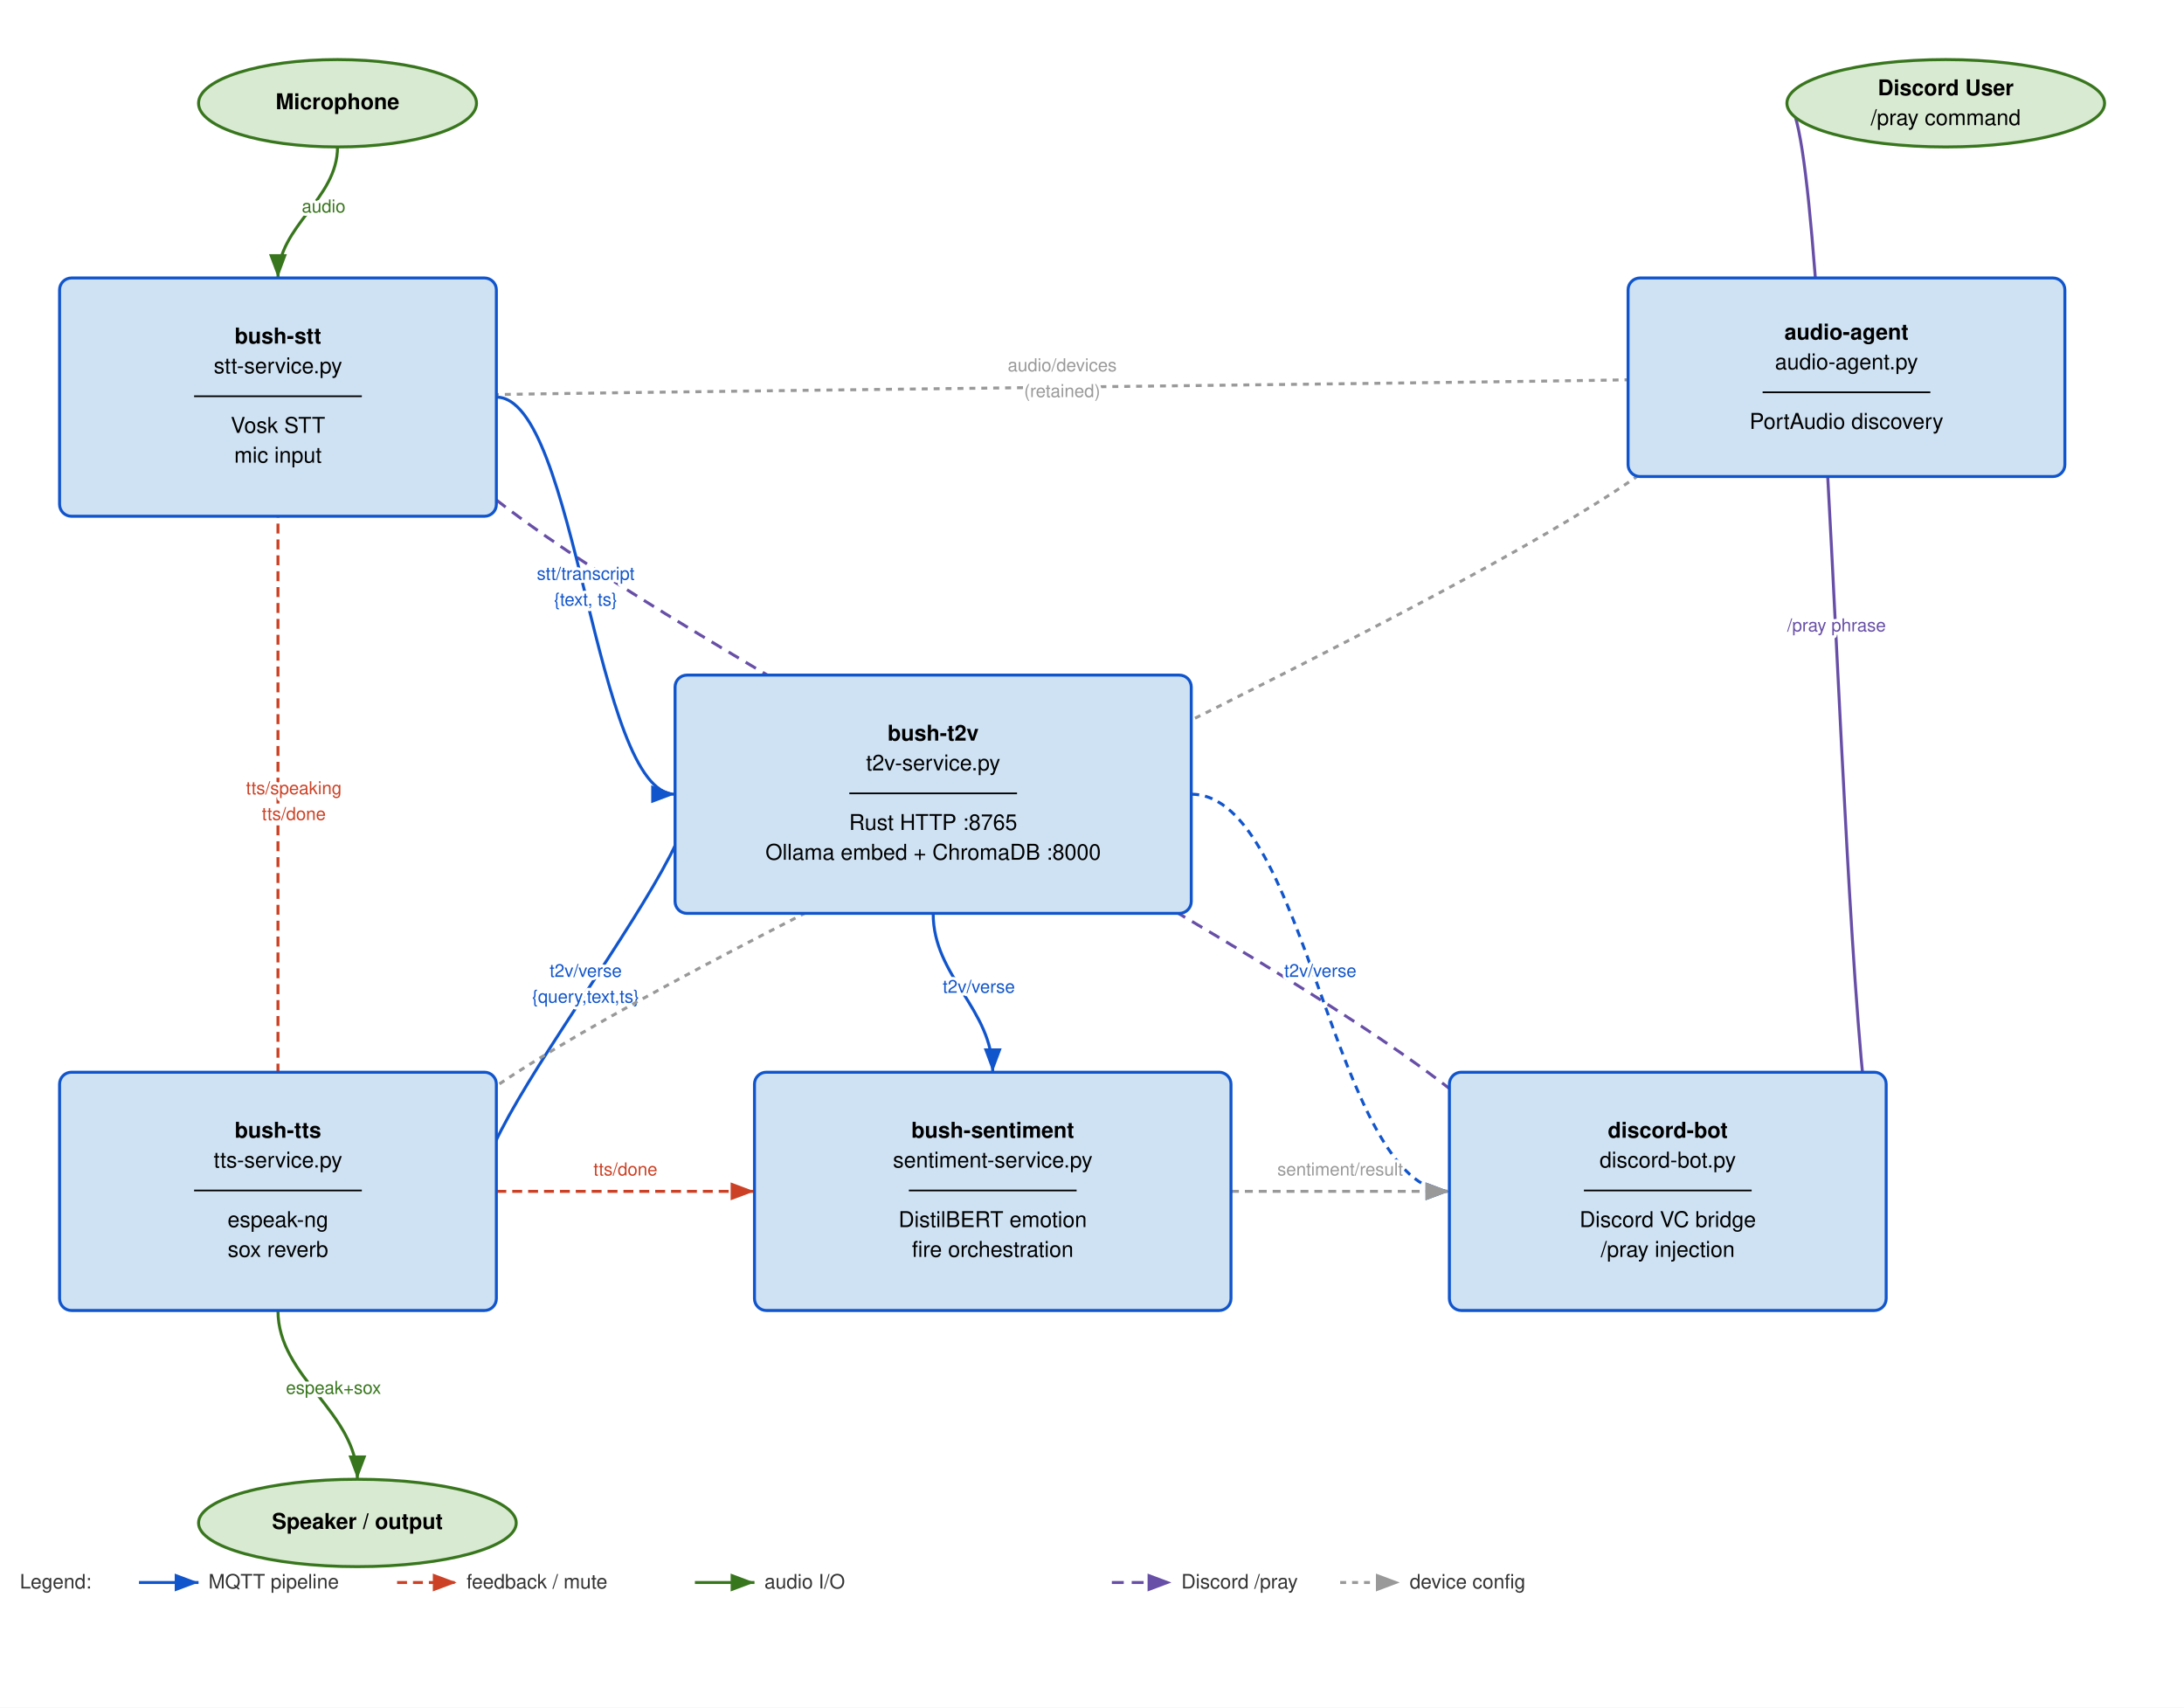
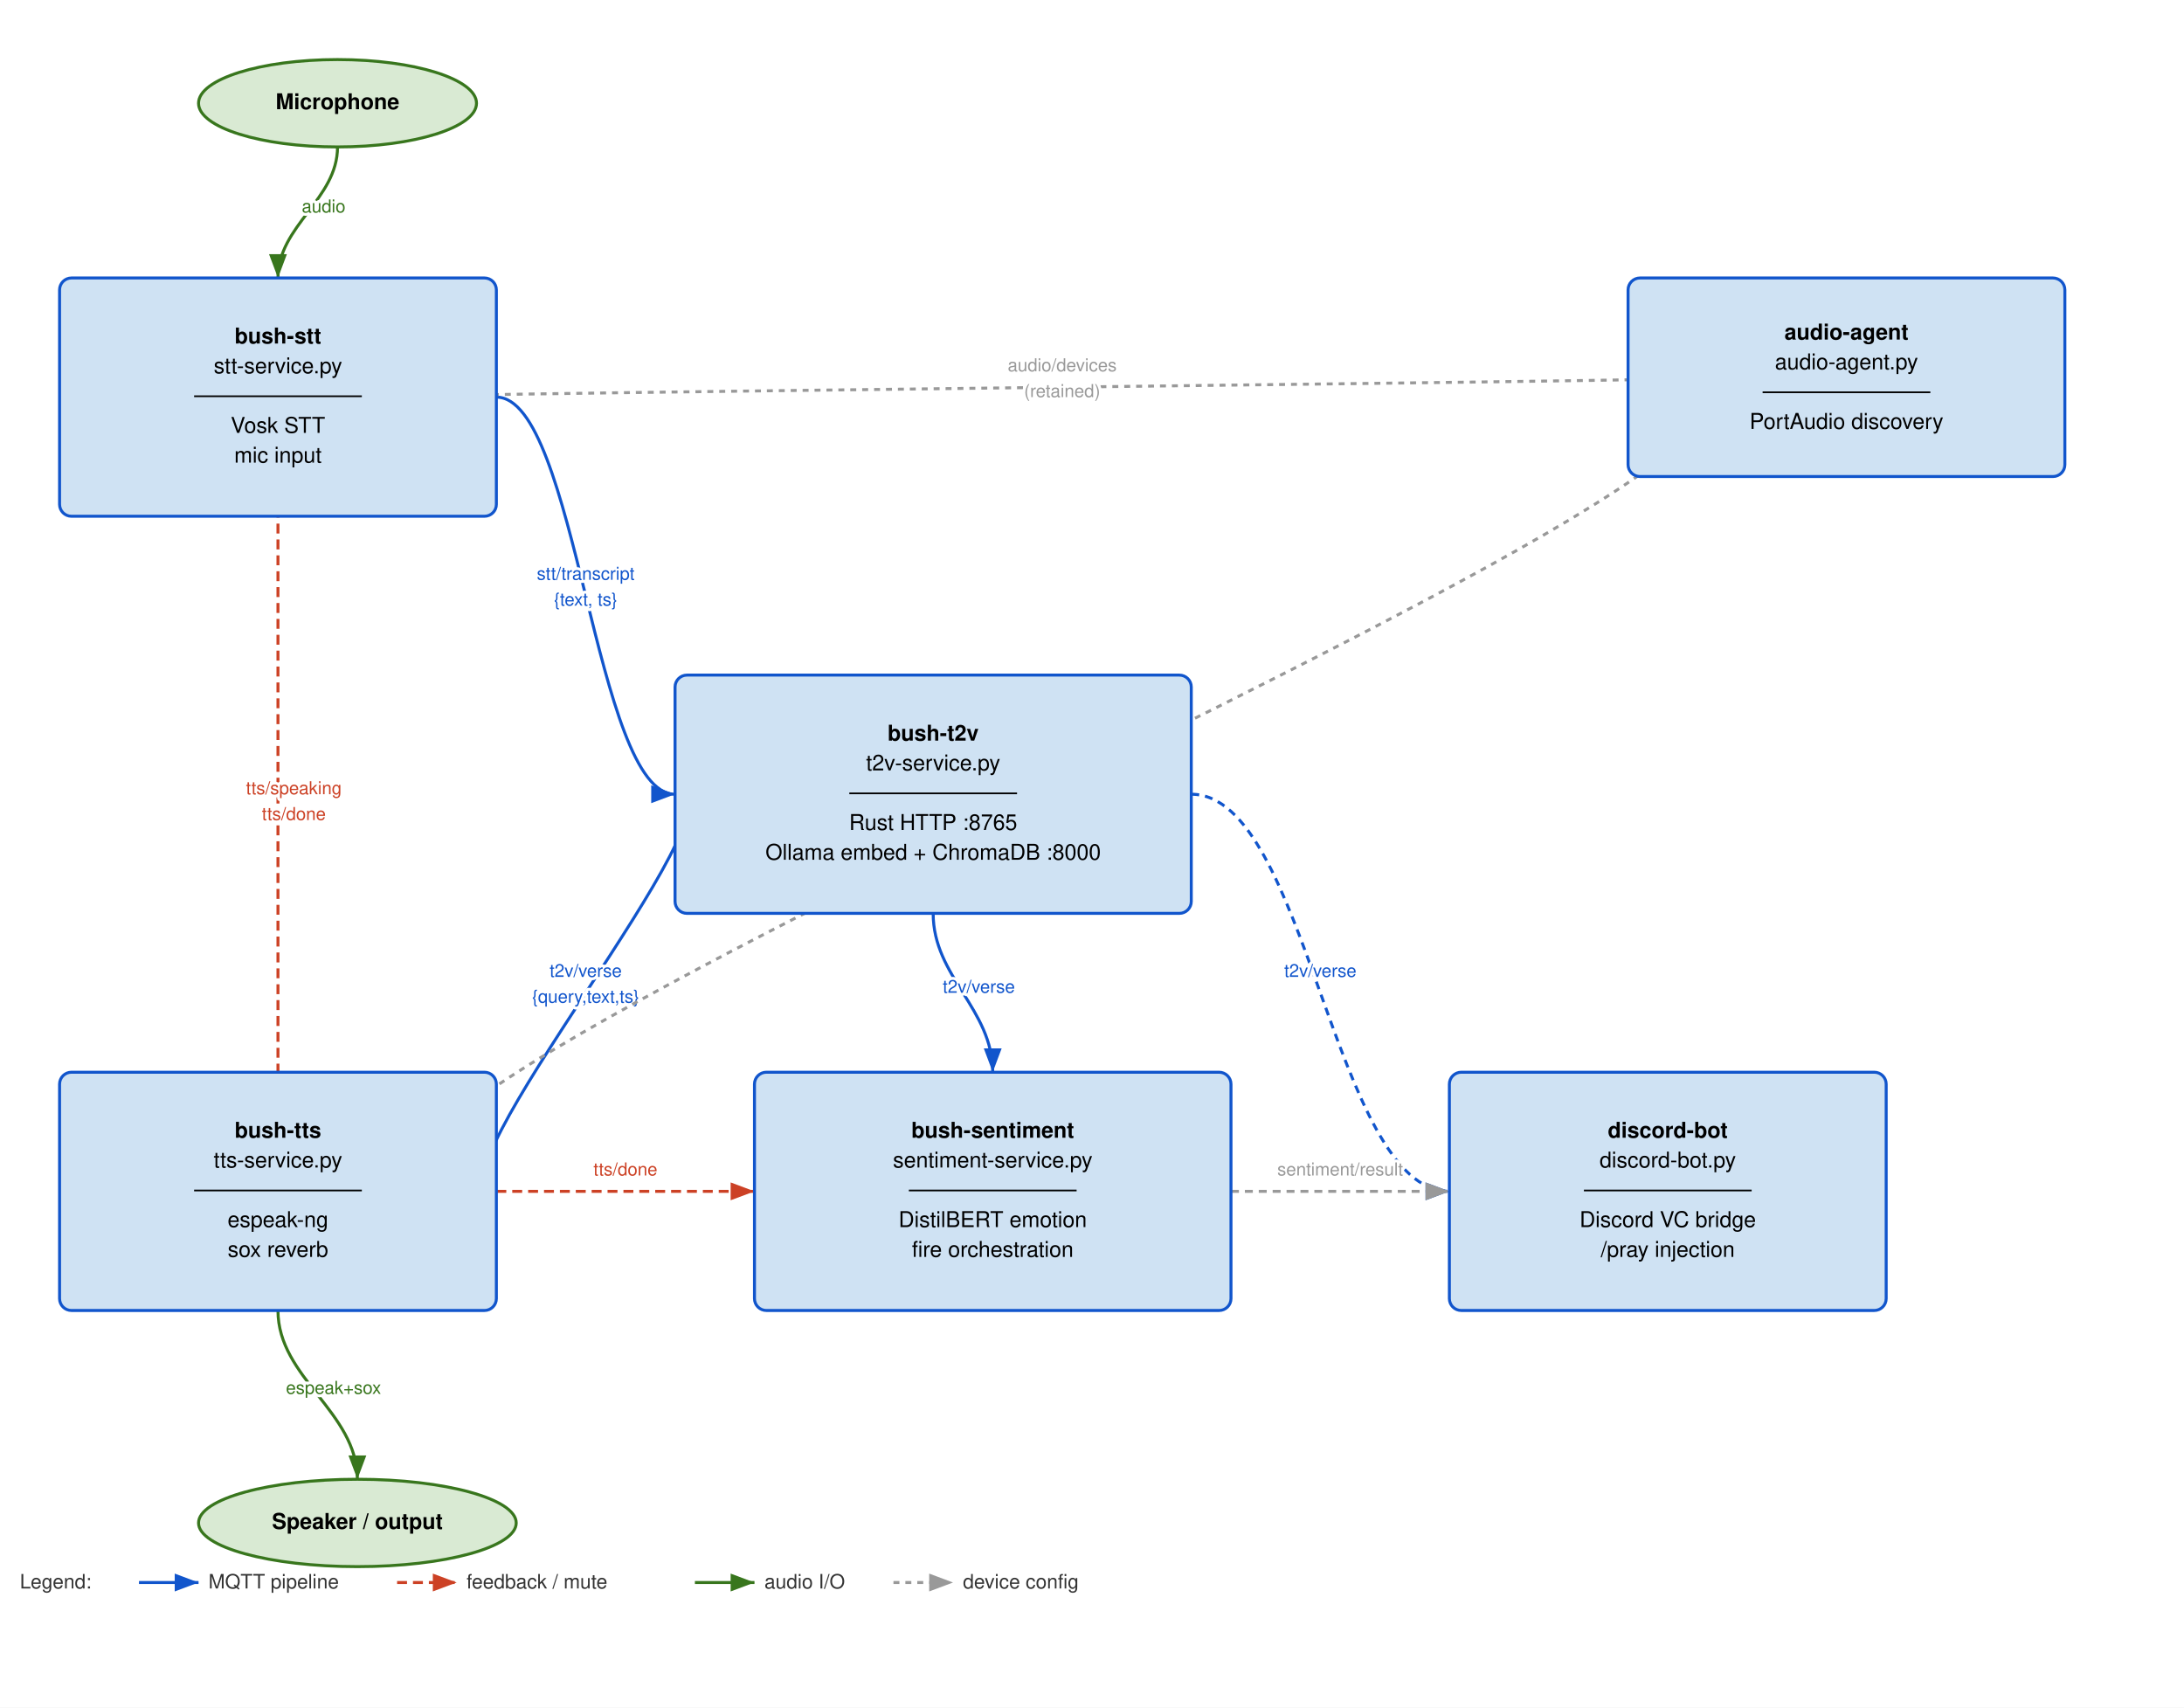
<svg xmlns="http://www.w3.org/2000/svg" width="1100" height="860" viewBox="0 0 1100 860">
  <defs>
    <marker id="arrow-1155cc" markerWidth="8" markerHeight="6" refX="8" refY="3" orient="auto">
      <polygon points="0 0, 8 3, 0 6" fill="#1155cc" />
-     </marker>
-     <marker id="arrow-674ea7" markerWidth="8" markerHeight="6" refX="8" refY="3" orient="auto">
-       <polygon points="0 0, 8 3, 0 6" fill="#674ea7" />
    </marker>
    <marker id="arrow-999999" markerWidth="8" markerHeight="6" refX="8" refY="3" orient="auto">
      <polygon points="0 0, 8 3, 0 6" fill="#999999" />
    </marker>
    <marker id="arrow-cc4125" markerWidth="8" markerHeight="6" refX="8" refY="3" orient="auto">
      <polygon points="0 0, 8 3, 0 6" fill="#cc4125" />
    </marker>
    <marker id="arrow-38761d" markerWidth="8" markerHeight="6" refX="8" refY="3" orient="auto">
      <polygon points="0 0, 8 3, 0 6" fill="#38761d" />
    </marker>
  </defs>
  <rect width="1100" height="860" fill="white" />
  <text x="10" y="800" font-family="Helvetica,Arial,sans-serif" font-size="10" fill="#333">Legend:</text>
  <line x1="70" y1="797" x2="100" y2="797" stroke="#1155cc" stroke-width="1.5" marker-end="url(#arrow-1155cc)" />
  <text x="105" y="800" font-family="Helvetica,Arial,sans-serif" font-size="10" fill="#333">MQTT pipeline</text>
  <line x1="200" y1="797" x2="230" y2="797" stroke="#cc4125" stroke-width="1.5" stroke-dasharray="5,3" marker-end="url(#arrow-cc4125)" />
  <text x="235" y="800" font-family="Helvetica,Arial,sans-serif" font-size="10" fill="#333">feedback / mute</text>
  <line x1="350" y1="797" x2="380" y2="797" stroke="#38761d" stroke-width="1.5" marker-end="url(#arrow-38761d)" />
  <text x="385" y="800" font-family="Helvetica,Arial,sans-serif" font-size="10" fill="#333">audio I/O</text>
-   <line x1="560" y1="797" x2="590" y2="797" stroke="#674ea7" stroke-width="1.5" stroke-dasharray="6,4" marker-end="url(#arrow-674ea7)" />
-   <text x="595" y="800" font-family="Helvetica,Arial,sans-serif" font-size="10" fill="#333">Discord /pray</text>
-   <line x1="675" y1="797" x2="705" y2="797" stroke="#999999" stroke-width="1.5" stroke-dasharray="3,3" marker-end="url(#arrow-999999)" />
-   <text x="710" y="800" font-family="Helvetica,Arial,sans-serif" font-size="10" fill="#333">device config</text>
+   <line x1="450" y1="797" x2="480" y2="797" stroke="#999999" stroke-width="1.5" stroke-dasharray="3,3" marker-end="url(#arrow-999999)" />
+   <text x="485" y="800" font-family="Helvetica,Arial,sans-serif" font-size="10" fill="#333">device config</text>
  <path d="M 170 74 C 170 100.4 140 113.6 140 140" fill="none" stroke="#38761d" stroke-width="1.5" marker-end="url(#arrow-38761d)" />
  <text x="163" y="107" text-anchor="middle" font-family="Helvetica,Arial,sans-serif" font-size="9" fill="#38761d" paint-order="stroke" stroke="white" stroke-width="3" stroke-linejoin="round">audio</text>
  <path d="M 140 660 C 140 694.0 180 711.0 180 745" fill="none" stroke="#38761d" stroke-width="1.5" marker-end="url(#arrow-38761d)" />
  <text x="168" y="702" text-anchor="middle" font-family="Helvetica,Arial,sans-serif" font-size="9" fill="#38761d" paint-order="stroke" stroke="white" stroke-width="3" stroke-linejoin="round">espeak+sox</text>
-   <path d="M 900 52 C 922.5 52 927.5 600 950 600" fill="none" stroke="#674ea7" stroke-width="1.5" marker-end="url(#arrow-674ea7)" />
-   <text x="925" y="318" text-anchor="middle" font-family="Helvetica,Arial,sans-serif" font-size="9" fill="#674ea7" paint-order="stroke" stroke="white" stroke-width="3" stroke-linejoin="round">/pray phrase</text>
-   <path d="M 730 600 C 946.0 600 34.0 200 250 200" fill="none" stroke="#674ea7" stroke-width="1.5" stroke-dasharray="6,4" marker-end="url(#arrow-674ea7)" />
-   <text x="490" y="392" text-anchor="middle" font-family="Helvetica,Arial,sans-serif" font-size="9" fill="#674ea7" paint-order="stroke" stroke="white" stroke-width="3" stroke-linejoin="round">ALSA loopback</text>
  <path d="M 250 200 C 290.5 200 299.5 400 340 400" fill="none" stroke="#1155cc" stroke-width="1.5" marker-end="url(#arrow-1155cc)" />
  <text x="295" y="292" text-anchor="middle" font-family="Helvetica,Arial,sans-serif" font-size="9" fill="#1155cc" paint-order="stroke" stroke="white" stroke-width="3" stroke-linejoin="round">stt/transcript</text>
  <text x="295" y="305" text-anchor="middle" font-family="Helvetica,Arial,sans-serif" font-size="9" fill="#1155cc" paint-order="stroke" stroke="white" stroke-width="3" stroke-linejoin="round">{text, ts}</text>
  <path d="M 340 400 C 380.5 400 209.5 600 250 600" fill="none" stroke="#1155cc" stroke-width="1.5" marker-end="url(#arrow-1155cc)" />
  <text x="295" y="492" text-anchor="middle" font-family="Helvetica,Arial,sans-serif" font-size="9" fill="#1155cc" paint-order="stroke" stroke="white" stroke-width="3" stroke-linejoin="round">t2v/verse</text>
  <text x="295" y="505" text-anchor="middle" font-family="Helvetica,Arial,sans-serif" font-size="9" fill="#1155cc" paint-order="stroke" stroke="white" stroke-width="3" stroke-linejoin="round">{query,text,ts}</text>
  <path d="M 470 460 C 470 492.0 500 508.0 500 540" fill="none" stroke="#1155cc" stroke-width="1.5" marker-end="url(#arrow-1155cc)" />
  <text x="493" y="500" text-anchor="middle" font-family="Helvetica,Arial,sans-serif" font-size="9" fill="#1155cc" paint-order="stroke" stroke="white" stroke-width="3" stroke-linejoin="round">t2v/verse</text>
  <path d="M 600 400 C 658.5 400 671.5 600 730 600" fill="none" stroke="#1155cc" stroke-width="1.5" stroke-dasharray="4,3" marker-end="url(#arrow-1155cc)" />
  <text x="665" y="492" text-anchor="middle" font-family="Helvetica,Arial,sans-serif" font-size="9" fill="#1155cc" paint-order="stroke" stroke="white" stroke-width="3" stroke-linejoin="round">t2v/verse</text>
  <path d="M 140 540 C 140 652.0 140 148.0 140 260" fill="none" stroke="#cc4125" stroke-width="1.5" stroke-dasharray="5,3" marker-end="url(#arrow-cc4125)" />
  <text x="148" y="400" text-anchor="middle" font-family="Helvetica,Arial,sans-serif" font-size="9" fill="#cc4125" paint-order="stroke" stroke="white" stroke-width="3" stroke-linejoin="round">tts/speaking</text>
  <text x="148" y="413" text-anchor="middle" font-family="Helvetica,Arial,sans-serif" font-size="9" fill="#cc4125" paint-order="stroke" stroke="white" stroke-width="3" stroke-linejoin="round">tts/done</text>
  <path d="M 250 600 C 308.5 600 321.5 600 380 600" fill="none" stroke="#cc4125" stroke-width="1.5" stroke-dasharray="5,3" marker-end="url(#arrow-cc4125)" />
  <text x="315" y="592" text-anchor="middle" font-family="Helvetica,Arial,sans-serif" font-size="9" fill="#cc4125" paint-order="stroke" stroke="white" stroke-width="3" stroke-linejoin="round">tts/done</text>
  <path d="M 620 600 C 669.5 600 680.5 600 730 600" fill="none" stroke="#999999" stroke-width="1.5" stroke-dasharray="4,3" marker-end="url(#arrow-999999)" />
  <text x="675" y="592" text-anchor="middle" font-family="Helvetica,Arial,sans-serif" font-size="9" fill="#999999" paint-order="stroke" stroke="white" stroke-width="3" stroke-linejoin="round">sentiment/result</text>
  <path d="M 820 190 C 1076.5 190 -6.5 200 250 200" fill="none" stroke="#999999" stroke-width="1.5" stroke-dasharray="3,3" marker-end="url(#arrow-999999)" />
  <text x="535" y="187" text-anchor="middle" font-family="Helvetica,Arial,sans-serif" font-size="9" fill="#999999" paint-order="stroke" stroke="white" stroke-width="3" stroke-linejoin="round">audio/devices</text>
  <text x="535" y="200" text-anchor="middle" font-family="Helvetica,Arial,sans-serif" font-size="9" fill="#999999" paint-order="stroke" stroke="white" stroke-width="3" stroke-linejoin="round">(retained)</text>
  <path d="M 820 190 C 1076.5 190 -6.5 600 250 600" fill="none" stroke="#999999" stroke-width="1.5" stroke-dasharray="3,3" marker-end="url(#arrow-999999)" />
  <text x="535" y="387" text-anchor="middle" font-family="Helvetica,Arial,sans-serif" font-size="9" fill="#999999" paint-order="stroke" stroke="white" stroke-width="3" stroke-linejoin="round">audio/devices</text>
  <text x="535" y="400" text-anchor="middle" font-family="Helvetica,Arial,sans-serif" font-size="9" fill="#999999" paint-order="stroke" stroke="white" stroke-width="3" stroke-linejoin="round">(retained)</text>
  <ellipse cx="170" cy="52" rx="70" ry="22" fill="#d9ead3" stroke="#38761d" stroke-width="1.5" />
  <text x="170" y="55" text-anchor="middle" font-family="Helvetica,Arial,sans-serif" font-size="11" font-weight="bold">Microphone</text>
-   <ellipse cx="980" cy="52" rx="80" ry="22" fill="#d9ead3" stroke="#38761d" stroke-width="1.5" />
-   <text x="980" y="48" text-anchor="middle" font-family="Helvetica,Arial,sans-serif" font-size="11" font-weight="bold">Discord User</text>
-   <text x="980" y="63" text-anchor="middle" font-family="Helvetica,Arial,sans-serif" font-size="11">/pray command</text>
  <rect x="30" y="140" width="220" height="120" rx="6" ry="6" fill="#cfe2f3" stroke="#1155cc" stroke-width="1.5" />
  <text x="140" y="173" text-anchor="middle" font-family="Helvetica,Arial,sans-serif" font-size="11" font-weight="bold">bush-stt</text>
  <text x="140" y="188" text-anchor="middle" font-family="Helvetica,Arial,sans-serif" font-size="11">stt-service.py</text>
  <text x="140" y="203" text-anchor="middle" font-family="monospace" font-size="10">──────────────</text>
  <text x="140" y="218" text-anchor="middle" font-family="Helvetica,Arial,sans-serif" font-size="11">Vosk STT</text>
  <text x="140" y="233" text-anchor="middle" font-family="Helvetica,Arial,sans-serif" font-size="11">mic input</text>
  <rect x="820" y="140" width="220" height="100" rx="6" ry="6" fill="#cfe2f3" stroke="#1155cc" stroke-width="1.5" />
  <text x="930" y="171" text-anchor="middle" font-family="Helvetica,Arial,sans-serif" font-size="11" font-weight="bold">audio-agent</text>
  <text x="930" y="186" text-anchor="middle" font-family="Helvetica,Arial,sans-serif" font-size="11">audio-agent.py</text>
  <text x="930" y="201" text-anchor="middle" font-family="monospace" font-size="10">──────────────</text>
  <text x="930" y="216" text-anchor="middle" font-family="Helvetica,Arial,sans-serif" font-size="11">PortAudio discovery</text>
  <rect x="340" y="340" width="260" height="120" rx="6" ry="6" fill="#cfe2f3" stroke="#1155cc" stroke-width="1.5" />
  <text x="470" y="373" text-anchor="middle" font-family="Helvetica,Arial,sans-serif" font-size="11" font-weight="bold">bush-t2v</text>
  <text x="470" y="388" text-anchor="middle" font-family="Helvetica,Arial,sans-serif" font-size="11">t2v-service.py</text>
  <text x="470" y="403" text-anchor="middle" font-family="monospace" font-size="10">──────────────</text>
  <text x="470" y="418" text-anchor="middle" font-family="Helvetica,Arial,sans-serif" font-size="11">Rust HTTP :8765</text>
  <text x="470" y="433" text-anchor="middle" font-family="Helvetica,Arial,sans-serif" font-size="11">Ollama embed + ChromaDB :8000</text>
  <rect x="30" y="540" width="220" height="120" rx="6" ry="6" fill="#cfe2f3" stroke="#1155cc" stroke-width="1.5" />
  <text x="140" y="573" text-anchor="middle" font-family="Helvetica,Arial,sans-serif" font-size="11" font-weight="bold">bush-tts</text>
  <text x="140" y="588" text-anchor="middle" font-family="Helvetica,Arial,sans-serif" font-size="11">tts-service.py</text>
  <text x="140" y="603" text-anchor="middle" font-family="monospace" font-size="10">──────────────</text>
  <text x="140" y="618" text-anchor="middle" font-family="Helvetica,Arial,sans-serif" font-size="11">espeak-ng</text>
  <text x="140" y="633" text-anchor="middle" font-family="Helvetica,Arial,sans-serif" font-size="11">sox reverb</text>
  <rect x="380" y="540" width="240" height="120" rx="6" ry="6" fill="#cfe2f3" stroke="#1155cc" stroke-width="1.5" />
  <text x="500" y="573" text-anchor="middle" font-family="Helvetica,Arial,sans-serif" font-size="11" font-weight="bold">bush-sentiment</text>
  <text x="500" y="588" text-anchor="middle" font-family="Helvetica,Arial,sans-serif" font-size="11">sentiment-service.py</text>
  <text x="500" y="603" text-anchor="middle" font-family="monospace" font-size="10">──────────────</text>
  <text x="500" y="618" text-anchor="middle" font-family="Helvetica,Arial,sans-serif" font-size="11">DistilBERT emotion</text>
  <text x="500" y="633" text-anchor="middle" font-family="Helvetica,Arial,sans-serif" font-size="11">fire orchestration</text>
  <rect x="730" y="540" width="220" height="120" rx="6" ry="6" fill="#cfe2f3" stroke="#1155cc" stroke-width="1.5" />
  <text x="840" y="573" text-anchor="middle" font-family="Helvetica,Arial,sans-serif" font-size="11" font-weight="bold">discord-bot</text>
  <text x="840" y="588" text-anchor="middle" font-family="Helvetica,Arial,sans-serif" font-size="11">discord-bot.py</text>
  <text x="840" y="603" text-anchor="middle" font-family="monospace" font-size="10">──────────────</text>
  <text x="840" y="618" text-anchor="middle" font-family="Helvetica,Arial,sans-serif" font-size="11">Discord VC bridge</text>
  <text x="840" y="633" text-anchor="middle" font-family="Helvetica,Arial,sans-serif" font-size="11">/pray injection</text>
  <ellipse cx="180" cy="767" rx="80" ry="22" fill="#d9ead3" stroke="#38761d" stroke-width="1.5" />
  <text x="180" y="770" text-anchor="middle" font-family="Helvetica,Arial,sans-serif" font-size="11" font-weight="bold">Speaker / output</text>
</svg>
